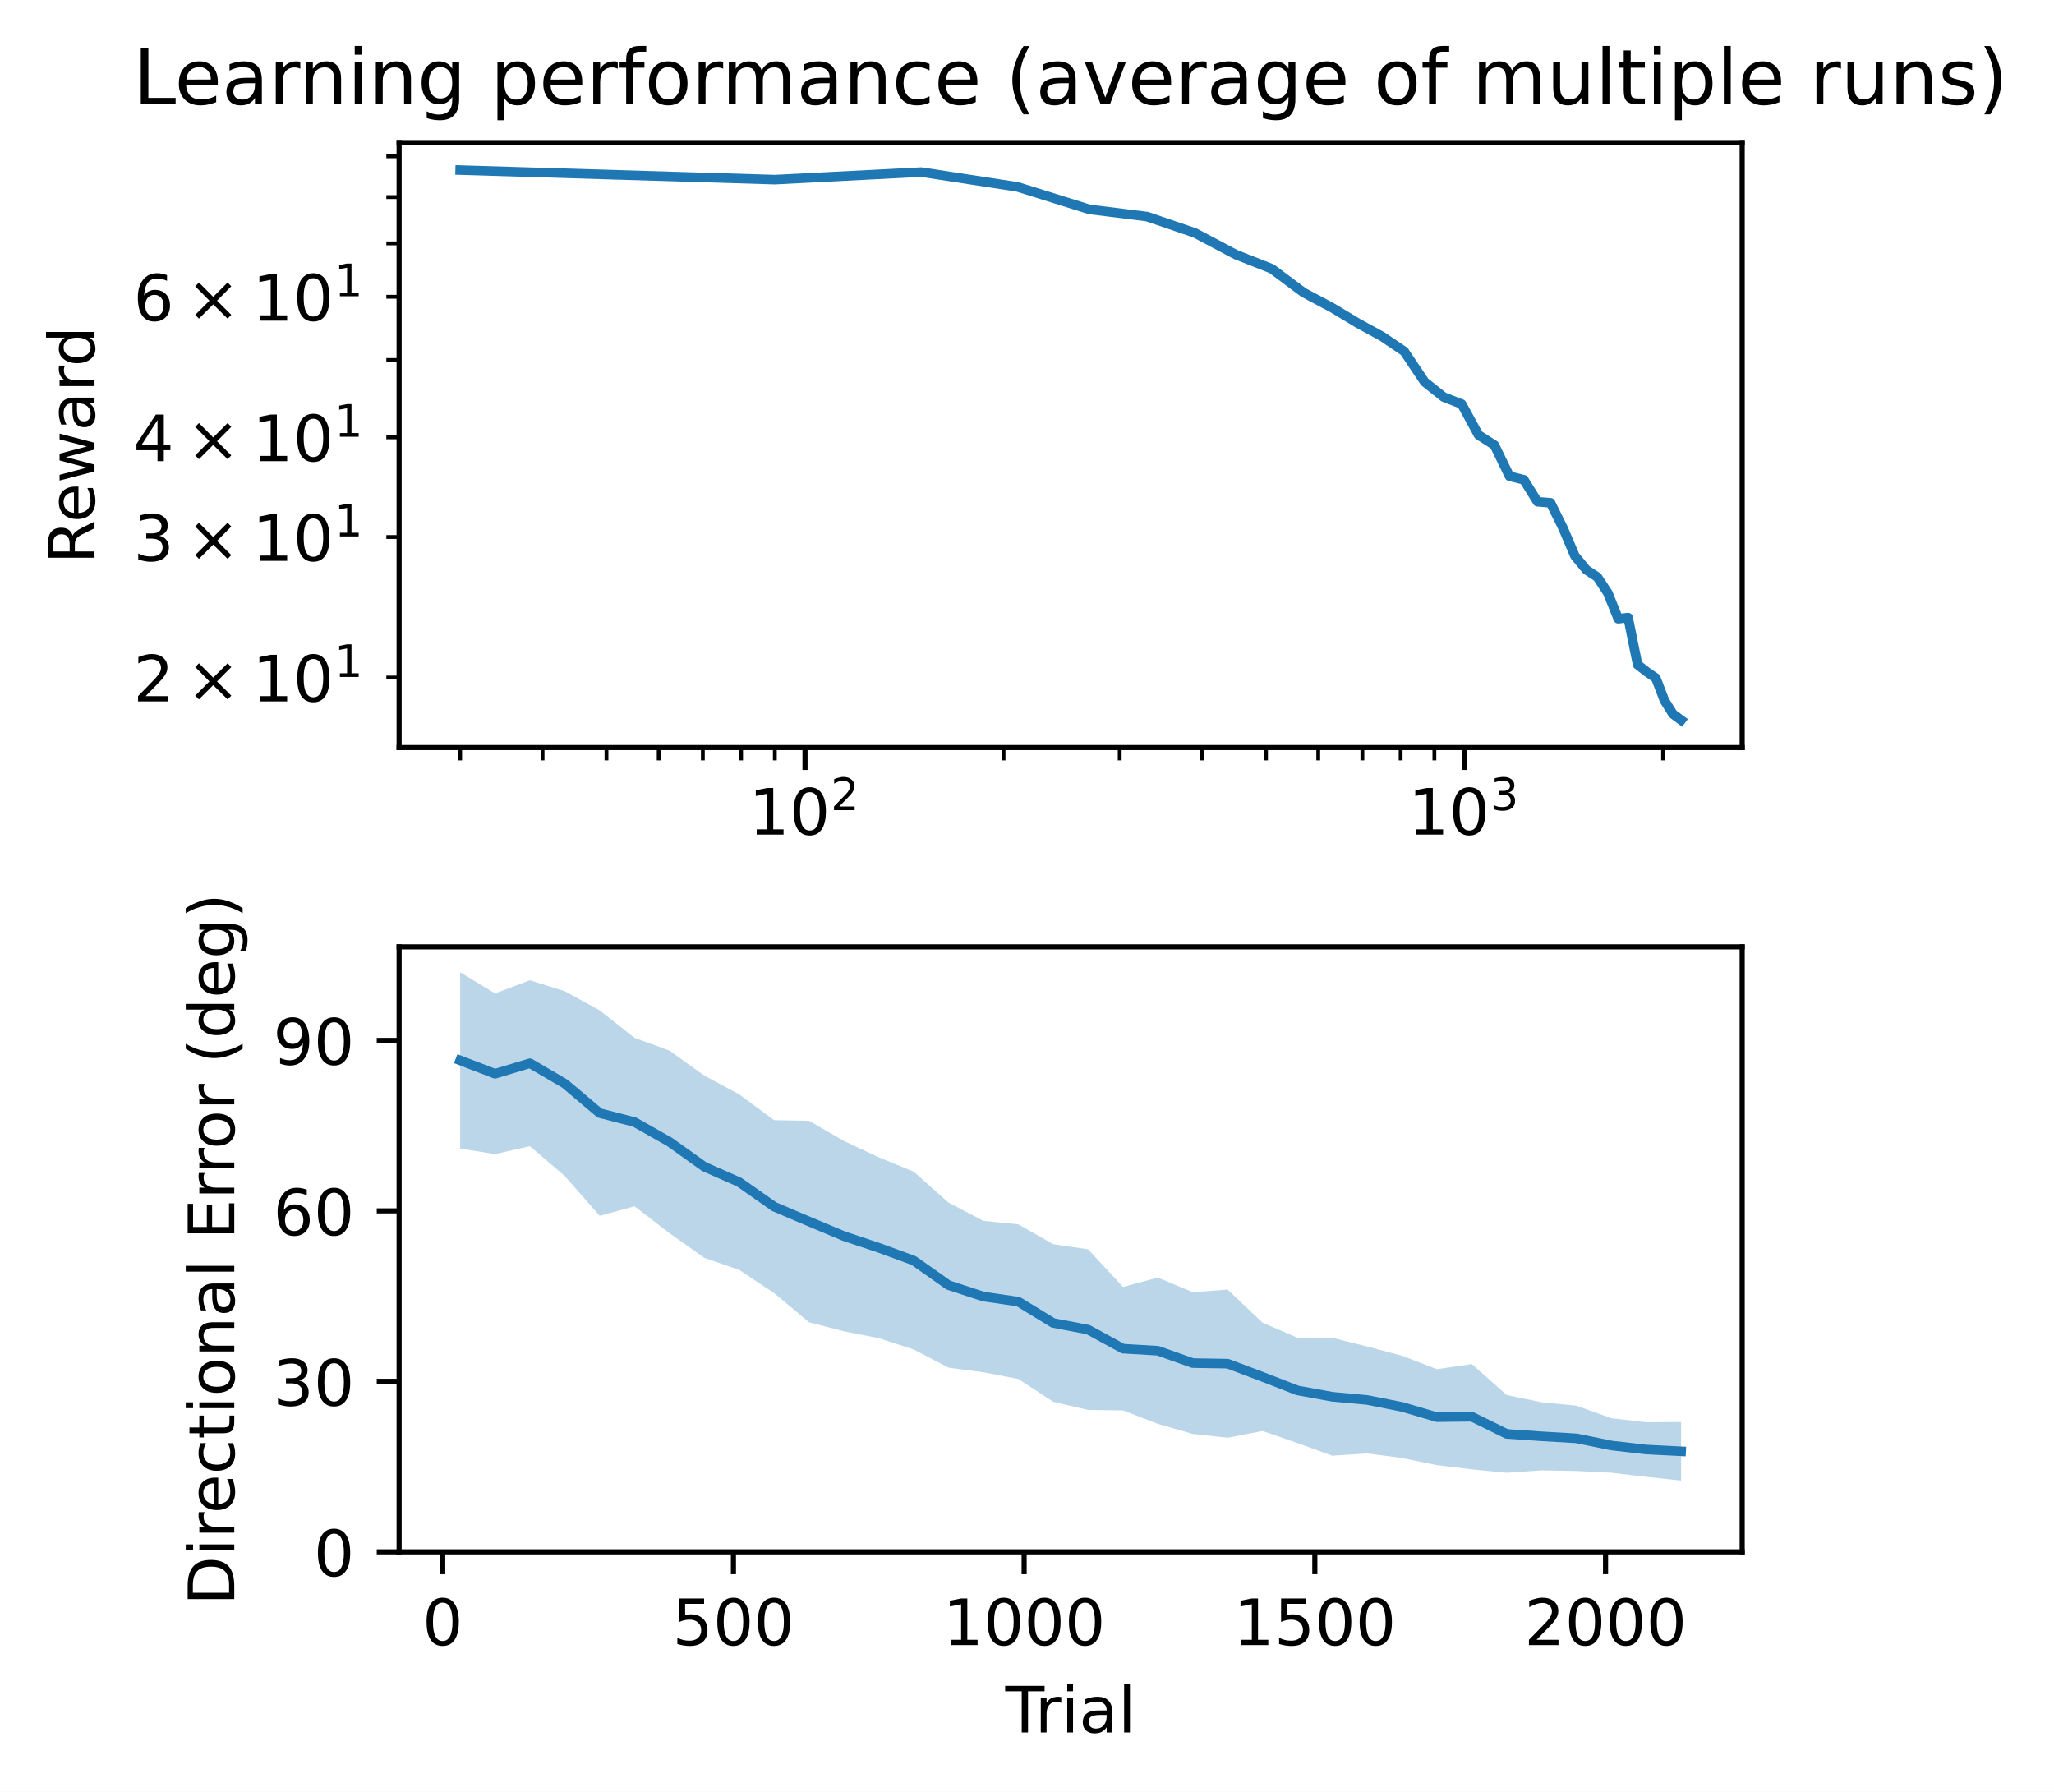
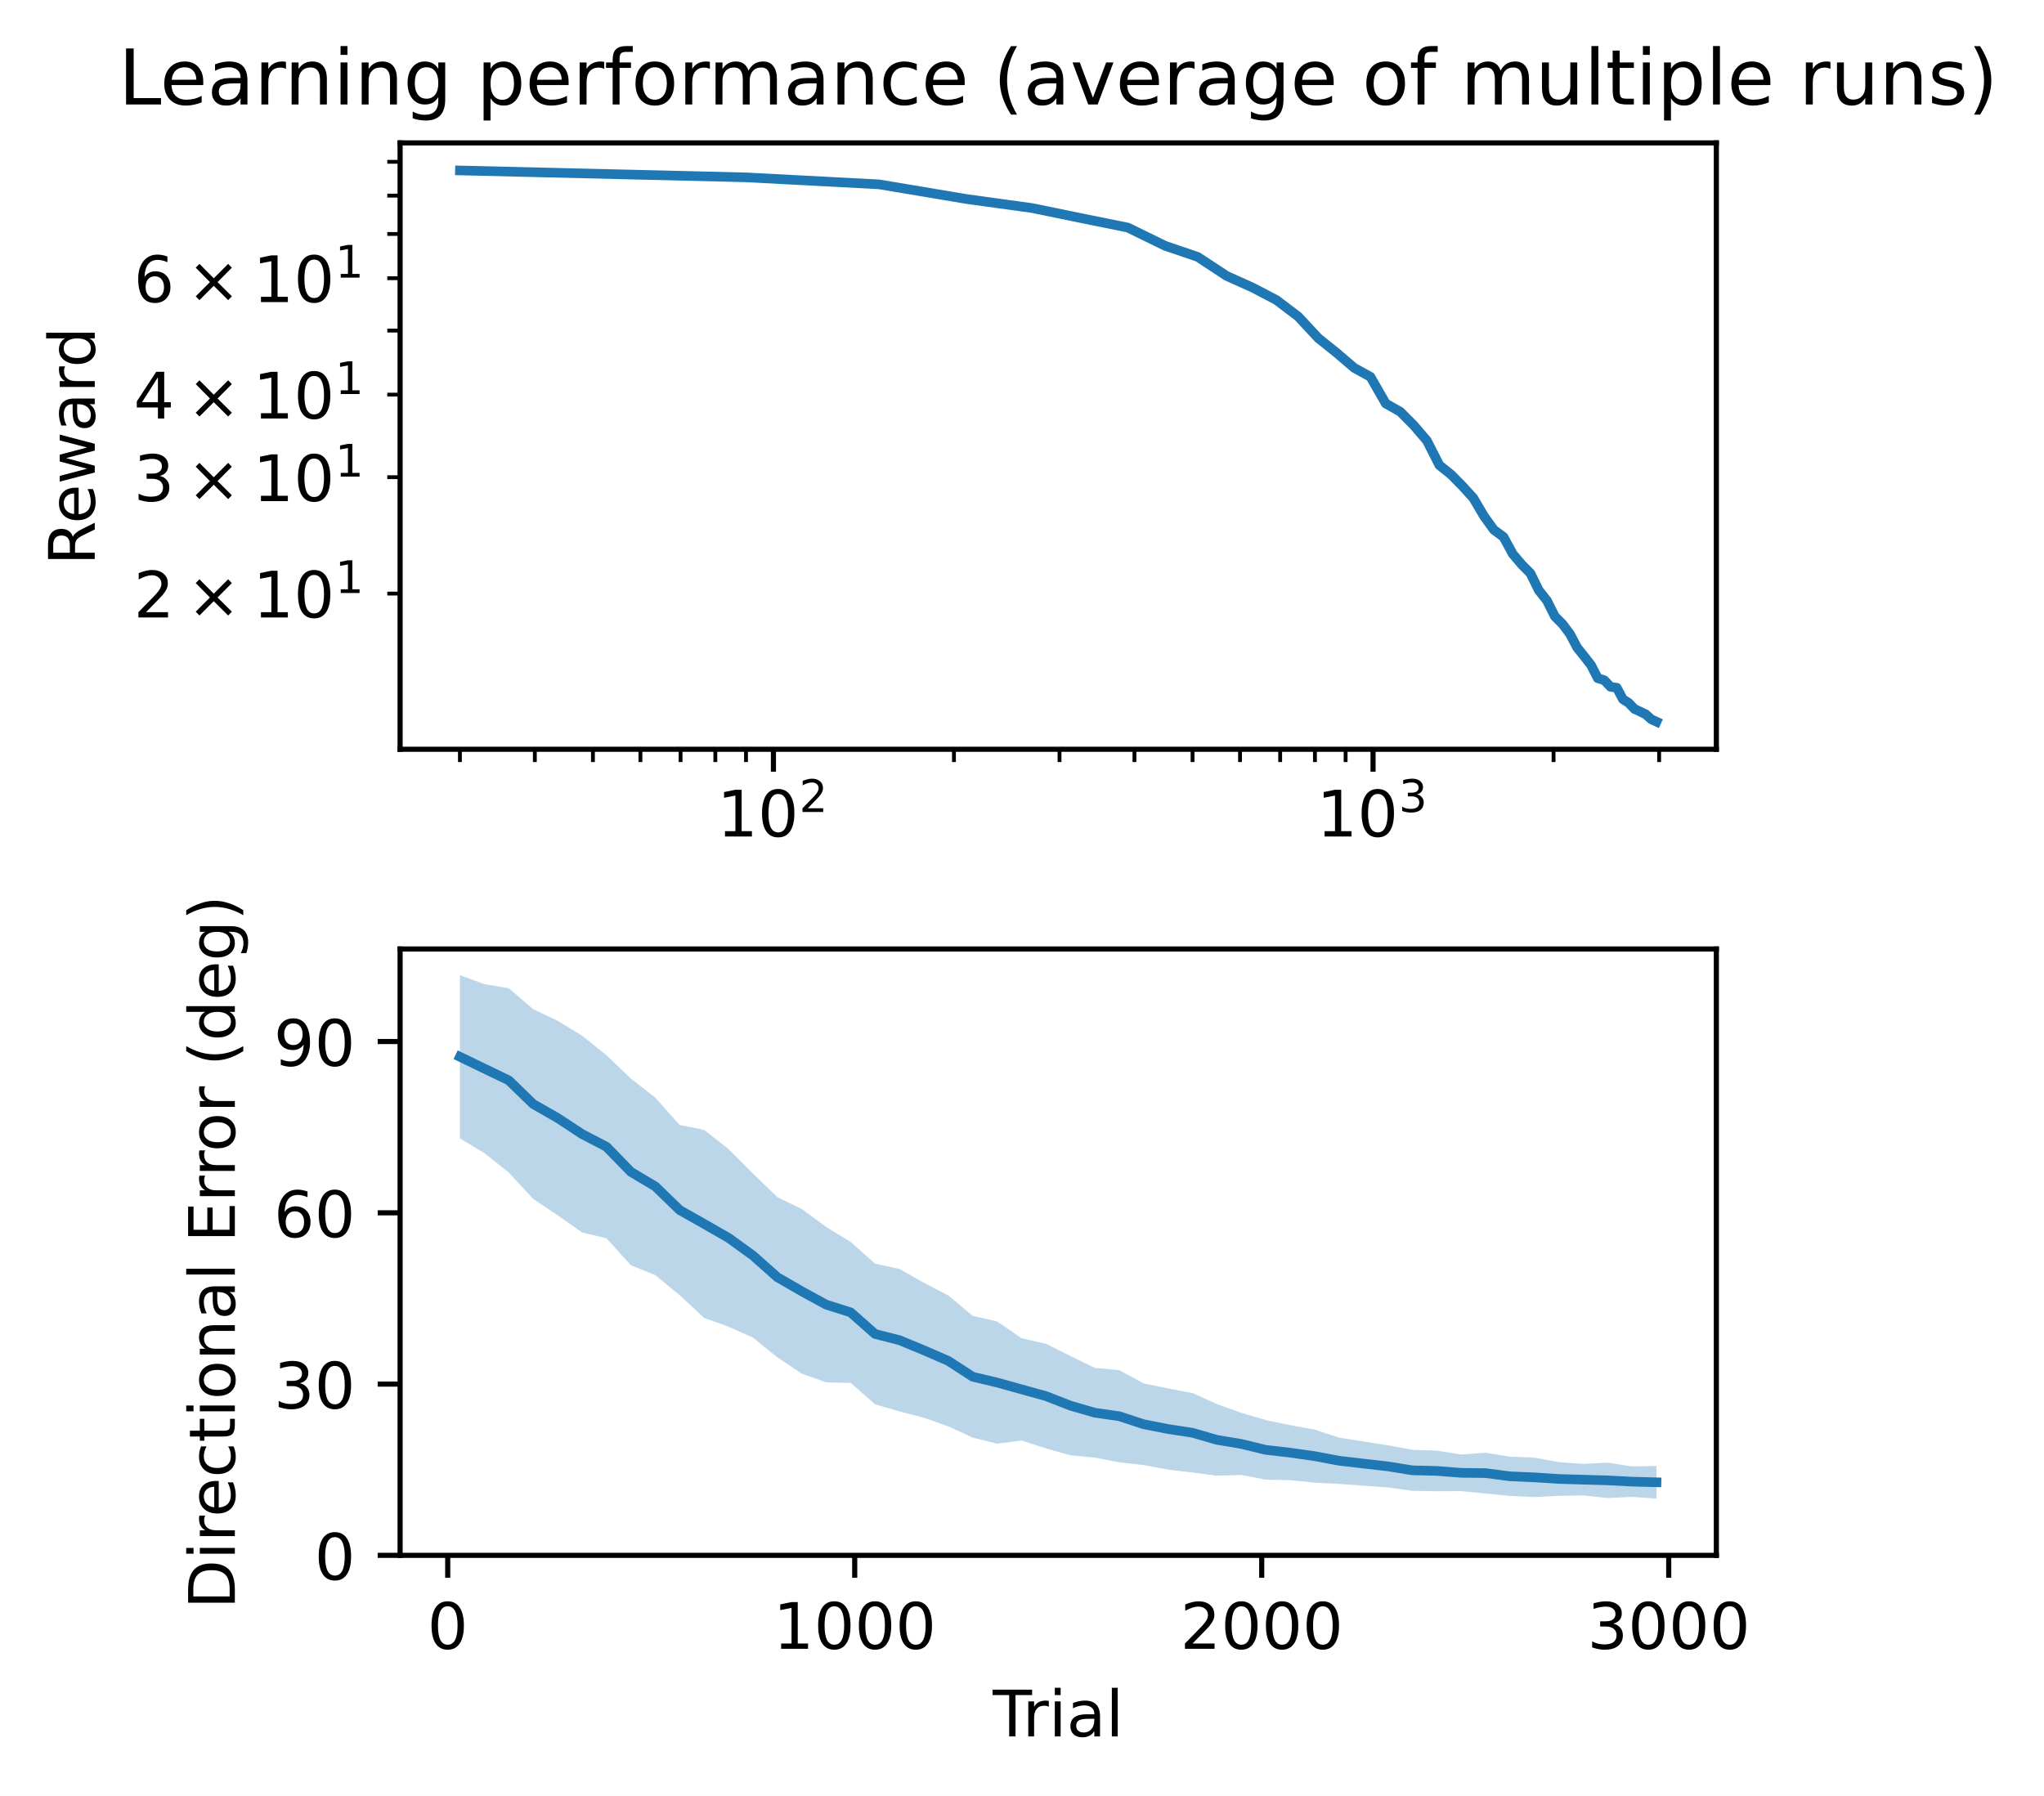
- <svg xmlns="http://www.w3.org/2000/svg" xmlns:xlink="http://www.w3.org/1999/xlink" width="321.541pt" height="280.474pt" viewBox="0 0 321.541 280.474" version="1.1">
+ <svg xmlns="http://www.w3.org/2000/svg" xmlns:xlink="http://www.w3.org/1999/xlink" width="319.188pt" height="280.474pt" viewBox="0 0 319.188 280.474" version="1.1">
  <defs>
    <style type="text/css">*{stroke-linejoin: round; stroke-linecap: butt}</style>
  </defs>
  <g id="figure_1">
    <g id="patch_1">
-       <path d="M 0 280.474  L 321.541 280.474  L 321.541 0  L 0 0  z " style="fill: #ffffff" />
+       <path d="M 0 280.474  L 319.188 280.474  L 319.188 0  L 0 0  z " style="fill: #ffffff" />
    </g>
    <g id="axes_1">
      <g id="patch_2">
-         <path d="M 62.478 117.022  L 272.727 117.022  L 272.727 22.318  L 62.478 22.318  z " style="fill: #ffffff" />
+         <path d="M 62.478 117.022  L 268.022 117.022  L 268.022 22.318  L 62.478 22.318  z " style="fill: #ffffff" />
      </g>
      <g id="FillBetweenPolyCollection_1">
-         <path d="M 72.035 125197.212  L 72.035 125197.212  L 121.296 125197.212  L 144.201 125197.212  L 159.288 125197.212  L 170.557 125197.212  L 179.555 125197.212  L 187.045 125197.212  L 193.462 125197.212  L 199.074 125197.212  L 204.061 125197.212  L 208.549 125197.212  L 212.628 125197.212  L 216.367 125197.212  L 219.818 125197.212  L 223.022 125197.212  L 226.012 125197.212  L 228.815 125197.212  L 231.454 125197.212  L 233.946 125197.212  L 236.306 125197.212  L 238.548 125197.212  L 240.684 125197.212  L 242.723 125197.212  L 244.672 125197.212  L 246.541 125197.212  L 248.335 125197.212  L 250.06 125197.212  L 251.72 125197.212  L 253.322 125197.212  L 254.868 125197.212  L 256.363 125197.212  L 257.81 125197.212  L 259.211 125197.212  L 260.57 125197.212  L 261.889 125197.212  L 263.17 125197.212  L 263.17 125197.212  L 263.17 125197.212  L 261.889 125197.212  L 260.57 125197.212  L 259.211 125197.212  L 257.81 125197.212  L 256.363 125197.212  L 254.868 125197.212  L 253.322 125197.212  L 251.72 125197.212  L 250.06 125197.212  L 248.335 125197.212  L 246.541 125197.212  L 244.672 125197.212  L 242.723 125197.212  L 240.684 125197.212  L 238.548 125197.212  L 236.306 125197.212  L 233.946 125197.212  L 231.454 125197.212  L 228.815 125197.212  L 226.012 125197.212  L 223.022 125197.212  L 219.818 125197.212  L 216.367 125197.212  L 212.628 125197.212  L 208.549 125197.212  L 204.061 125197.212  L 199.074 125197.212  L 193.462 125197.212  L 187.045 125197.212  L 179.555 125197.212  L 170.557 125197.212  L 159.288 125197.212  L 144.201 125197.212  L 121.296 125197.212  L 72.035 125197.212  z " clip-path="url(#p139ae85783)" style="fill: #1f77b4; fill-opacity: 0.3" />
+         <path d="M 71.821 103464.588  L 71.821 103464.588  L 116.495 103464.588  L 137.268 103464.588  L 150.95 103464.588  L 161.17 103464.588  L 169.33 103464.588  L 176.123 103464.588  L 181.942 103464.588  L 187.032 103464.588  L 191.555 103464.588  L 195.625 103464.588  L 199.324 103464.588  L 202.715 103464.588  L 205.844 103464.588  L 208.75 103464.588  L 211.462 103464.588  L 214.004 103464.588  L 216.397 103464.588  L 218.657 103464.588  L 220.798 103464.588  L 222.831 103464.588  L 224.768 103464.588  L 226.617 103464.588  L 228.385 103464.588  L 230.08 103464.588  L 231.706 103464.588  L 233.271 103464.588  L 234.777 103464.588  L 236.229 103464.588  L 237.632 103464.588  L 238.987 103464.588  L 240.299 103464.588  L 241.57 103464.588  L 242.802 103464.588  L 243.998 103464.588  L 245.16 103464.588  L 246.29 103464.588  L 247.389 103464.588  L 248.459 103464.588  L 249.502 103464.588  L 250.519 103464.588  L 251.511 103464.588  L 252.479 103464.588  L 253.425 103464.588  L 254.349 103464.588  L 255.252 103464.588  L 256.136 103464.588  L 257.002 103464.588  L 257.849 103464.588  L 258.679 103464.588  L 258.679 103464.588  L 258.679 103464.588  L 257.849 103464.588  L 257.002 103464.588  L 256.136 103464.588  L 255.252 103464.588  L 254.349 103464.588  L 253.425 103464.588  L 252.479 103464.588  L 251.511 103464.588  L 250.519 103464.588  L 249.502 103464.588  L 248.459 103464.588  L 247.389 103464.588  L 246.29 103464.588  L 245.16 103464.588  L 243.998 103464.588  L 242.802 103464.588  L 241.57 103464.588  L 240.299 103464.588  L 238.987 103464.588  L 237.632 103464.588  L 236.229 103464.588  L 234.777 103464.588  L 233.271 103464.588  L 231.706 103464.588  L 230.08 103464.588  L 228.385 103464.588  L 226.617 103464.588  L 224.768 103464.588  L 222.831 103464.588  L 220.798 103464.588  L 218.657 103464.588  L 216.397 103464.588  L 214.004 103464.588  L 211.462 103464.588  L 208.75 103464.588  L 205.844 103464.588  L 202.715 103464.588  L 199.324 103464.588  L 195.625 103464.588  L 191.555 103464.588  L 187.032 103464.588  L 181.942 103464.588  L 176.123 103464.588  L 169.33 103464.588  L 161.17 103464.588  L 150.95 103464.588  L 137.268 103464.588  L 116.495 103464.588  L 71.821 103464.588  z " clip-path="url(#p3127e25fe3)" style="fill: #1f77b4; fill-opacity: 0.3" />
      </g>
      <g id="matplotlib.axis_1">
        <g id="xtick_1">
          <g id="line2d_1">
            <defs>
-               <path id="mdee415f2e0" d="M 0 0  L 0 3.5  " style="stroke: #000000; stroke-width: 0.8" />
+               <path id="m1d1d65a1f8" d="M 0 0  L 0 3.5  " style="stroke: #000000; stroke-width: 0.8" />
            </defs>
            <g>
-               <use xlink:href="#mdee415f2e0" x="126.02" y="117.022" style="stroke: #000000; stroke-width: 0.8" />
+               <use xlink:href="#m1d1d65a1f8" x="120.78" y="117.022" style="stroke: #000000; stroke-width: 0.8" />
            </g>
          </g>
          <g id="text_1">
-             <g transform="translate(117.2201 131.6206)">
+             <g transform="translate(111.9799 131.6206)">
              <text>
                <tspan x="0" y="-0.977" style="font-size: 10px; font-family: 'DejaVu Sans'">1</tspan>
                <tspan x="6.362" y="-0.977" style="font-size: 10px; font-family: 'DejaVu Sans'">0</tspan>
                <tspan x="12.82" y="-4.805" style="font-size: 7px; font-family: 'DejaVu Sans'">2</tspan>
              </text>
            </g>
          </g>
        </g>
        <g id="xtick_2">
          <g id="line2d_2">
            <g>
-               <use xlink:href="#mdee415f2e0" x="229.266" y="117.022" style="stroke: #000000; stroke-width: 0.8" />
+               <use xlink:href="#m1d1d65a1f8" x="214.413" y="117.022" style="stroke: #000000; stroke-width: 0.8" />
            </g>
          </g>
          <g id="text_2">
-             <g transform="translate(220.4661 131.6206)">
+             <g transform="translate(205.6131 131.6206)">
              <text>
                <tspan x="0" y="-0.977" style="font-size: 10px; font-family: 'DejaVu Sans'">1</tspan>
                <tspan x="6.362" y="-0.977" style="font-size: 10px; font-family: 'DejaVu Sans'">0</tspan>
                <tspan x="12.82" y="-4.805" style="font-size: 7px; font-family: 'DejaVu Sans'">3</tspan>
              </text>
            </g>
          </g>
        </g>
        <g id="xtick_3">
          <g id="line2d_3">
            <defs>
-               <path id="m88c671d282" d="M 0 0  L 0 2  " style="stroke: #000000; stroke-width: 0.6" />
+               <path id="mcc2f5e2043" d="M 0 0  L 0 2  " style="stroke: #000000; stroke-width: 0.6" />
            </defs>
            <g>
-               <use xlink:href="#m88c671d282" x="72.035" y="117.022" style="stroke: #000000; stroke-width: 0.6" />
+               <use xlink:href="#mcc2f5e2043" x="71.821" y="117.022" style="stroke: #000000; stroke-width: 0.6" />
            </g>
          </g>
        </g>
        <g id="xtick_4">
          <g id="line2d_4">
            <g>
-               <use xlink:href="#m88c671d282" x="84.934" y="117.022" style="stroke: #000000; stroke-width: 0.6" />
+               <use xlink:href="#mcc2f5e2043" x="83.519" y="117.022" style="stroke: #000000; stroke-width: 0.6" />
            </g>
          </g>
        </g>
        <g id="xtick_5">
          <g id="line2d_5">
            <g>
-               <use xlink:href="#m88c671d282" x="94.94" y="117.022" style="stroke: #000000; stroke-width: 0.6" />
+               <use xlink:href="#mcc2f5e2043" x="92.593" y="117.022" style="stroke: #000000; stroke-width: 0.6" />
            </g>
          </g>
        </g>
        <g id="xtick_6">
          <g id="line2d_6">
            <g>
-               <use xlink:href="#m88c671d282" x="103.115" y="117.022" style="stroke: #000000; stroke-width: 0.6" />
+               <use xlink:href="#mcc2f5e2043" x="100.007" y="117.022" style="stroke: #000000; stroke-width: 0.6" />
            </g>
          </g>
        </g>
        <g id="xtick_7">
          <g id="line2d_7">
            <g>
-               <use xlink:href="#m88c671d282" x="110.027" y="117.022" style="stroke: #000000; stroke-width: 0.6" />
+               <use xlink:href="#mcc2f5e2043" x="106.276" y="117.022" style="stroke: #000000; stroke-width: 0.6" />
            </g>
          </g>
        </g>
        <g id="xtick_8">
          <g id="line2d_8">
            <g>
-               <use xlink:href="#m88c671d282" x="116.014" y="117.022" style="stroke: #000000; stroke-width: 0.6" />
+               <use xlink:href="#mcc2f5e2043" x="111.706" y="117.022" style="stroke: #000000; stroke-width: 0.6" />
            </g>
          </g>
        </g>
        <g id="xtick_9">
          <g id="line2d_9">
            <g>
-               <use xlink:href="#m88c671d282" x="121.296" y="117.022" style="stroke: #000000; stroke-width: 0.6" />
+               <use xlink:href="#mcc2f5e2043" x="116.495" y="117.022" style="stroke: #000000; stroke-width: 0.6" />
            </g>
          </g>
        </g>
        <g id="xtick_10">
          <g id="line2d_10">
            <g>
-               <use xlink:href="#m88c671d282" x="157.1" y="117.022" style="stroke: #000000; stroke-width: 0.6" />
+               <use xlink:href="#mcc2f5e2043" x="148.966" y="117.022" style="stroke: #000000; stroke-width: 0.6" />
            </g>
          </g>
        </g>
        <g id="xtick_11">
          <g id="line2d_11">
            <g>
-               <use xlink:href="#m88c671d282" x="175.281" y="117.022" style="stroke: #000000; stroke-width: 0.6" />
+               <use xlink:href="#mcc2f5e2043" x="165.454" y="117.022" style="stroke: #000000; stroke-width: 0.6" />
            </g>
          </g>
        </g>
        <g id="xtick_12">
          <g id="line2d_12">
            <g>
-               <use xlink:href="#m88c671d282" x="188.18" y="117.022" style="stroke: #000000; stroke-width: 0.6" />
+               <use xlink:href="#mcc2f5e2043" x="177.153" y="117.022" style="stroke: #000000; stroke-width: 0.6" />
            </g>
          </g>
        </g>
        <g id="xtick_13">
          <g id="line2d_13">
            <g>
-               <use xlink:href="#m88c671d282" x="198.186" y="117.022" style="stroke: #000000; stroke-width: 0.6" />
+               <use xlink:href="#mcc2f5e2043" x="186.227" y="117.022" style="stroke: #000000; stroke-width: 0.6" />
            </g>
          </g>
        </g>
        <g id="xtick_14">
          <g id="line2d_14">
            <g>
-               <use xlink:href="#m88c671d282" x="206.361" y="117.022" style="stroke: #000000; stroke-width: 0.6" />
+               <use xlink:href="#mcc2f5e2043" x="193.641" y="117.022" style="stroke: #000000; stroke-width: 0.6" />
            </g>
          </g>
        </g>
        <g id="xtick_15">
          <g id="line2d_15">
            <g>
-               <use xlink:href="#m88c671d282" x="213.273" y="117.022" style="stroke: #000000; stroke-width: 0.6" />
+               <use xlink:href="#mcc2f5e2043" x="199.909" y="117.022" style="stroke: #000000; stroke-width: 0.6" />
            </g>
          </g>
        </g>
        <g id="xtick_16">
          <g id="line2d_16">
            <g>
-               <use xlink:href="#m88c671d282" x="219.261" y="117.022" style="stroke: #000000; stroke-width: 0.6" />
+               <use xlink:href="#mcc2f5e2043" x="205.339" y="117.022" style="stroke: #000000; stroke-width: 0.6" />
            </g>
          </g>
        </g>
        <g id="xtick_17">
          <g id="line2d_17">
            <g>
-               <use xlink:href="#m88c671d282" x="224.542" y="117.022" style="stroke: #000000; stroke-width: 0.6" />
+               <use xlink:href="#mcc2f5e2043" x="210.129" y="117.022" style="stroke: #000000; stroke-width: 0.6" />
            </g>
          </g>
        </g>
        <g id="xtick_18">
          <g id="line2d_18">
            <g>
-               <use xlink:href="#m88c671d282" x="260.346" y="117.022" style="stroke: #000000; stroke-width: 0.6" />
+               <use xlink:href="#mcc2f5e2043" x="242.6" y="117.022" style="stroke: #000000; stroke-width: 0.6" />
+             </g>
+           </g>
+         </g>
+         <g id="xtick_19">
+           <g id="line2d_19">
+             <g>
+               <use xlink:href="#mcc2f5e2043" x="259.088" y="117.022" style="stroke: #000000; stroke-width: 0.6" />
            </g>
          </g>
        </g>
      </g>
      <g id="matplotlib.axis_2">
        <g id="ytick_1">
-           <g id="line2d_19">
+           <g id="line2d_20">
            <defs>
-               <path id="mcf6de98455" d="M 0 0  L -2 0  " style="stroke: #000000; stroke-width: 0.6" />
+               <path id="m1e47d9c0ca" d="M 0 0  L -2 0  " style="stroke: #000000; stroke-width: 0.6" />
            </defs>
            <g>
-               <use xlink:href="#mcf6de98455" x="62.478" y="106.064" style="stroke: #000000; stroke-width: 0.6" />
+               <use xlink:href="#m1e47d9c0ca" x="62.478" y="92.708" style="stroke: #000000; stroke-width: 0.6" />
            </g>
          </g>
          <g id="text_3">
-             <g transform="translate(20.87813 109.8631)">
+             <g transform="translate(20.87813 96.50738)">
              <text>
                <tspan x="0" y="-0.064" style="font-size: 10px; font-family: 'DejaVu Sans'">2</tspan>
                <tspan x="8.311" y="-0.064" style="font-size: 10px; font-family: 'DejaVu Sans'">×</tspan>
                <tspan x="18.638" y="-0.064" style="font-size: 10px; font-family: 'DejaVu Sans'">1</tspan>
                <tspan x="25" y="-0.064" style="font-size: 10px; font-family: 'DejaVu Sans'">0</tspan>
                <tspan x="31.458" y="-3.892" style="font-size: 7px; font-family: 'DejaVu Sans'">1</tspan>
              </text>
            </g>
          </g>
        </g>
        <g id="ytick_2">
-           <g id="line2d_20">
-             <g>
-               <use xlink:href="#mcf6de98455" x="62.478" y="84.065" style="stroke: #000000; stroke-width: 0.6" />
+           <g id="line2d_21">
+             <g>
+               <use xlink:href="#m1e47d9c0ca" x="62.478" y="74.529" style="stroke: #000000; stroke-width: 0.6" />
            </g>
          </g>
          <g id="text_4">
-             <g transform="translate(20.87813 87.86422)">
+             <g transform="translate(20.87813 78.32814)">
              <text>
                <tspan x="0" y="-0.064" style="font-size: 10px; font-family: 'DejaVu Sans'">3</tspan>
                <tspan x="8.311" y="-0.064" style="font-size: 10px; font-family: 'DejaVu Sans'">×</tspan>
                <tspan x="18.638" y="-0.064" style="font-size: 10px; font-family: 'DejaVu Sans'">1</tspan>
                <tspan x="25" y="-0.064" style="font-size: 10px; font-family: 'DejaVu Sans'">0</tspan>
                <tspan x="31.458" y="-3.892" style="font-size: 7px; font-family: 'DejaVu Sans'">1</tspan>
              </text>
            </g>
          </g>
        </g>
        <g id="ytick_3">
-           <g id="line2d_21">
-             <g>
-               <use xlink:href="#mcf6de98455" x="62.478" y="68.457" style="stroke: #000000; stroke-width: 0.6" />
+           <g id="line2d_22">
+             <g>
+               <use xlink:href="#m1e47d9c0ca" x="62.478" y="61.631" style="stroke: #000000; stroke-width: 0.6" />
            </g>
          </g>
          <g id="text_5">
-             <g transform="translate(20.87813 72.2558)">
+             <g transform="translate(20.87813 65.42977)">
              <text>
                <tspan x="0" y="-0.064" style="font-size: 10px; font-family: 'DejaVu Sans'">4</tspan>
                <tspan x="8.311" y="-0.064" style="font-size: 10px; font-family: 'DejaVu Sans'">×</tspan>
                <tspan x="18.638" y="-0.064" style="font-size: 10px; font-family: 'DejaVu Sans'">1</tspan>
                <tspan x="25" y="-0.064" style="font-size: 10px; font-family: 'DejaVu Sans'">0</tspan>
                <tspan x="31.458" y="-3.892" style="font-size: 7px; font-family: 'DejaVu Sans'">1</tspan>
              </text>
            </g>
          </g>
        </g>
        <g id="ytick_4">
-           <g id="line2d_22">
-             <g>
-               <use xlink:href="#mcf6de98455" x="62.478" y="56.35" style="stroke: #000000; stroke-width: 0.6" />
+           <g id="line2d_23">
+             <g>
+               <use xlink:href="#m1e47d9c0ca" x="62.478" y="51.626" style="stroke: #000000; stroke-width: 0.6" />
            </g>
          </g>
        </g>
        <g id="ytick_5">
-           <g id="line2d_23">
-             <g>
-               <use xlink:href="#mcf6de98455" x="62.478" y="46.458" style="stroke: #000000; stroke-width: 0.6" />
+           <g id="line2d_24">
+             <g>
+               <use xlink:href="#m1e47d9c0ca" x="62.478" y="43.451" style="stroke: #000000; stroke-width: 0.6" />
            </g>
          </g>
          <g id="text_6">
-             <g transform="translate(20.87813 50.25696)">
+             <g transform="translate(20.87813 47.25054)">
              <text>
                <tspan x="0" y="-0.064" style="font-size: 10px; font-family: 'DejaVu Sans'">6</tspan>
                <tspan x="8.311" y="-0.064" style="font-size: 10px; font-family: 'DejaVu Sans'">×</tspan>
                <tspan x="18.638" y="-0.064" style="font-size: 10px; font-family: 'DejaVu Sans'">1</tspan>
                <tspan x="25" y="-0.064" style="font-size: 10px; font-family: 'DejaVu Sans'">0</tspan>
                <tspan x="31.458" y="-3.892" style="font-size: 7px; font-family: 'DejaVu Sans'">1</tspan>
              </text>
            </g>
          </g>
        </g>
        <g id="ytick_6">
-           <g id="line2d_24">
-             <g>
-               <use xlink:href="#mcf6de98455" x="62.478" y="38.094" style="stroke: #000000; stroke-width: 0.6" />
+           <g id="line2d_25">
+             <g>
+               <use xlink:href="#m1e47d9c0ca" x="62.478" y="36.54" style="stroke: #000000; stroke-width: 0.6" />
            </g>
          </g>
        </g>
        <g id="ytick_7">
-           <g id="line2d_25">
-             <g>
-               <use xlink:href="#mcf6de98455" x="62.478" y="30.849" style="stroke: #000000; stroke-width: 0.6" />
+           <g id="line2d_26">
+             <g>
+               <use xlink:href="#m1e47d9c0ca" x="62.478" y="30.553" style="stroke: #000000; stroke-width: 0.6" />
            </g>
          </g>
        </g>
        <g id="ytick_8">
-           <g id="line2d_26">
-             <g>
-               <use xlink:href="#mcf6de98455" x="62.478" y="24.459" style="stroke: #000000; stroke-width: 0.6" />
+           <g id="line2d_27">
+             <g>
+               <use xlink:href="#m1e47d9c0ca" x="62.478" y="25.272" style="stroke: #000000; stroke-width: 0.6" />
            </g>
          </g>
        </g>
        <g id="text_7">
          <text style="font-size: 10px; font-family: 'DejaVu Sans', 'Bitstream Vera Sans', 'Computer Modern Sans Serif', 'Lucida Grande', 'Verdana', 'Geneva', 'Lucid', 'Arial', 'Helvetica', 'Avant Garde', sans-serif; text-anchor: middle" x="14.798" y="69.67" transform="rotate(-90 14.79844 69.67012)">Reward</text>
        </g>
      </g>
-       <g id="line2d_27">
-         <path d="M 72.035 26.623  L 121.296 28.12  L 144.201 26.938  L 159.288 29.254  L 170.557 32.779  L 179.555 33.902  L 187.045 36.459  L 193.462 39.856  L 199.074 42.069  L 204.061 45.789  L 208.549 48.176  L 212.628 50.63  L 216.367 52.67  L 219.818 55.002  L 223.022 59.788  L 226.012 62.161  L 228.815 63.251  L 231.454 68.09  L 233.946 69.683  L 236.306 74.547  L 238.548 75.101  L 240.684 78.54  L 242.723 78.704  L 244.672 82.641  L 246.541 87.019  L 248.335 89.203  L 250.06 90.333  L 251.72 92.864  L 253.322 96.858  L 254.868 96.678  L 256.363 104.052  L 257.81 105.173  L 259.211 106.144  L 260.57 109.666  L 261.889 111.766  L 263.17 112.717  " clip-path="url(#p139ae85783)" style="fill: none; stroke: #1f77b4; stroke-width: 1.5; stroke-linecap: square" />
+       <g id="line2d_28">
+         <path d="M 71.821 26.623  L 116.495 27.7  L 137.268 28.793  L 150.95 31.088  L 161.17 32.496  L 169.33 34.172  L 176.123 35.545  L 181.942 38.391  L 187.032 40.122  L 191.555 43.098  L 195.625 44.925  L 199.324 46.861  L 202.715 49.429  L 205.844 52.795  L 208.75 55.127  L 211.462 57.45  L 214.004 58.85  L 216.397 63.023  L 218.657 64.301  L 220.798 66.456  L 222.831 68.841  L 224.768 72.651  L 226.617 74.133  L 228.385 75.931  L 230.08 77.798  L 231.706 80.568  L 233.271 82.743  L 234.777 83.851  L 236.229 86.515  L 237.632 88.176  L 238.987 89.534  L 240.299 92.2  L 241.57 93.804  L 242.802 96.266  L 243.998 97.464  L 245.16 99.014  L 246.29 101.142  L 247.389 102.512  L 248.459 103.887  L 249.502 105.924  L 250.519 106.238  L 251.511 107.27  L 252.479 107.414  L 253.425 109.203  L 254.349 109.798  L 255.252 110.736  L 256.136 111.144  L 257.002 111.564  L 257.849 112.335  L 258.679 112.717  " clip-path="url(#p3127e25fe3)" style="fill: none; stroke: #1f77b4; stroke-width: 1.5; stroke-linecap: square" />
      </g>
      <g id="patch_3">
        <path d="M 62.478 117.022  L 62.478 22.318  " style="fill: none; stroke: #000000; stroke-width: 0.8; stroke-linejoin: miter; stroke-linecap: square" />
      </g>
      <g id="patch_4">
-         <path d="M 272.727 117.022  L 272.727 22.318  " style="fill: none; stroke: #000000; stroke-width: 0.8; stroke-linejoin: miter; stroke-linecap: square" />
+         <path d="M 268.022 117.022  L 268.022 22.318  " style="fill: none; stroke: #000000; stroke-width: 0.8; stroke-linejoin: miter; stroke-linecap: square" />
      </g>
      <g id="patch_5">
-         <path d="M 62.478 117.022  L 272.727 117.022  " style="fill: none; stroke: #000000; stroke-width: 0.8; stroke-linejoin: miter; stroke-linecap: square" />
+         <path d="M 62.478 117.022  L 268.022 117.022  " style="fill: none; stroke: #000000; stroke-width: 0.8; stroke-linejoin: miter; stroke-linecap: square" />
      </g>
      <g id="patch_6">
-         <path d="M 62.478 22.318  L 272.727 22.318  " style="fill: none; stroke: #000000; stroke-width: 0.8; stroke-linejoin: miter; stroke-linecap: square" />
+         <path d="M 62.478 22.318  L 268.022 22.318  " style="fill: none; stroke: #000000; stroke-width: 0.8; stroke-linejoin: miter; stroke-linecap: square" />
      </g>
      <g id="text_8">
-         <text style="font-size: 12px; font-family: 'DejaVu Sans', 'Bitstream Vera Sans', 'Computer Modern Sans Serif', 'Lucida Grande', 'Verdana', 'Geneva', 'Lucid', 'Arial', 'Helvetica', 'Avant Garde', sans-serif; text-anchor: middle" x="167.602" y="16.318" transform="rotate(-0 167.6025 16.31812)">Learning performance (average of multiple runs)</text>
+         <text style="font-size: 12px; font-family: 'DejaVu Sans', 'Bitstream Vera Sans', 'Computer Modern Sans Serif', 'Lucida Grande', 'Verdana', 'Geneva', 'Lucid', 'Arial', 'Helvetica', 'Avant Garde', sans-serif; text-anchor: middle" x="165.25" y="16.318" transform="rotate(-0 165.2499 16.31812)">Learning performance (average of multiple runs)</text>
      </g>
    </g>
    <g id="axes_2">
      <g id="patch_7">
-         <path d="M 62.478 242.918  L 272.727 242.918  L 272.727 148.214  L 62.478 148.214  z " style="fill: #ffffff" />
+         <path d="M 62.478 242.918  L 268.022 242.918  L 268.022 148.214  L 62.478 148.214  z " style="fill: #ffffff" />
      </g>
      <g id="FillBetweenPolyCollection_2">
-         <path d="M 72.035 152.193  L 72.035 179.784  L 77.496 180.661  L 82.957 179.424  L 88.418 184.096  L 93.879 190.32  L 99.34 188.83  L 104.801 193.035  L 110.262 196.903  L 115.723 198.788  L 121.184 202.419  L 126.645 206.979  L 132.106 208.392  L 137.567 209.476  L 143.028 211.24  L 148.489 214.093  L 153.95 214.808  L 159.411 215.857  L 164.872 219.428  L 170.333 220.701  L 175.794 220.778  L 181.255 222.885  L 186.716 224.469  L 192.177 225.058  L 197.638 224.001  L 203.099 225.894  L 208.56 227.869  L 214.021 227.51  L 219.482 228.228  L 224.943 229.35  L 230.404 230.008  L 235.865 230.54  L 241.326 230.162  L 246.787 230.266  L 252.248 230.535  L 257.709 231.178  L 263.17 231.762  L 263.17 222.598  L 263.17 222.598  L 257.709 222.626  L 252.248 222.004  L 246.787 220.041  L 241.326 219.503  L 235.865 218.37  L 230.404 213.525  L 224.943 214.323  L 219.482 212.225  L 214.021 210.776  L 208.56 209.415  L 203.099 209.398  L 197.638 207.042  L 192.177 201.862  L 186.716 202.273  L 181.255 199.989  L 175.794 201.45  L 170.333 195.561  L 164.872 194.761  L 159.411 191.648  L 153.95 191.107  L 148.489 188.25  L 143.028 183.403  L 137.567 181.161  L 132.106 178.598  L 126.645 175.437  L 121.184 175.346  L 115.723 171.308  L 110.262 168.374  L 104.801 164.453  L 99.34 162.463  L 93.879 158.161  L 88.418 155.162  L 82.957 153.443  L 77.496 155.504  L 72.035 152.193  z " clip-path="url(#p86f9c016a1)" style="fill: #1f77b4; fill-opacity: 0.3" />
+         <path d="M 71.821 152.302  L 71.821 177.8  L 75.634 180.092  L 79.448 183.126  L 83.261 187.248  L 87.075 189.796  L 90.888 192.485  L 94.702 193.399  L 98.515 197.603  L 102.328 199.155  L 106.142 202.285  L 109.955 205.831  L 113.769 207.211  L 117.582 208.913  L 121.396 211.99  L 125.209 214.538  L 129.022 215.9  L 132.836 215.977  L 136.649 219.329  L 140.463 220.442  L 144.276 221.433  L 148.09 222.772  L 151.903 224.533  L 155.716 225.477  L 159.53 224.981  L 163.343 226.217  L 167.157 227.294  L 170.97 227.648  L 174.783 228.392  L 178.597 228.822  L 182.41 229.532  L 186.224 229.981  L 190.037 230.475  L 193.851 230.364  L 197.664 231.098  L 201.477 231.178  L 205.291 231.569  L 209.104 231.76  L 212.918 232.039  L 216.731 232.31  L 220.545 232.839  L 224.358 232.904  L 228.171 232.887  L 231.985 233.259  L 235.798 233.638  L 239.612 233.814  L 243.425 233.622  L 247.239 233.559  L 251.052 233.972  L 254.865 233.784  L 258.679 234.052  L 258.679 228.957  L 258.679 228.957  L 254.865 229.03  L 251.052 228.443  L 247.239 228.635  L 243.425 228.356  L 239.612 227.66  L 235.798 227.51  L 231.985 226.885  L 228.171 227.174  L 224.358 226.557  L 220.545 226.437  L 216.731 225.73  L 212.918 225.136  L 209.104 224.526  L 205.291 223.28  L 201.477 222.581  L 197.664 221.793  L 193.851 220.667  L 190.037 219.288  L 186.224 217.573  L 182.41 216.844  L 178.597 216.065  L 174.783 213.989  L 170.97 213.645  L 167.157 211.785  L 163.343 209.882  L 159.53 209.003  L 155.716 206.386  L 151.903 205.515  L 148.09 202.329  L 144.276 200.349  L 140.463 198.187  L 136.649 197.357  L 132.836 193.963  L 129.022 191.632  L 125.209 188.83  L 121.396 186.975  L 117.582 183.281  L 113.769 179.462  L 109.955 176.467  L 106.142 175.705  L 102.328 171.435  L 98.515 168.451  L 94.702 164.804  L 90.888 161.749  L 87.075 159.427  L 83.261 157.615  L 79.448 154.335  L 75.634 153.707  L 71.821 152.302  z " clip-path="url(#pad6fc9aa38)" style="fill: #1f77b4; fill-opacity: 0.3" />
      </g>
      <g id="matplotlib.axis_3">
-         <g id="xtick_19">
-           <g id="line2d_28">
-             <g>
-               <use xlink:href="#mdee415f2e0" x="69.304" y="242.918" style="stroke: #000000; stroke-width: 0.8" />
-             </g>
-           </g>
-           <g id="text_9">
-             <text style="font-size: 10px; font-family: 'DejaVu Sans', 'Bitstream Vera Sans', 'Computer Modern Sans Serif', 'Lucida Grande', 'Verdana', 'Geneva', 'Lucid', 'Arial', 'Helvetica', 'Avant Garde', sans-serif; text-anchor: middle" x="69.304" y="257.517" transform="rotate(-0 69.30438 257.5166)">0</text>
-           </g>
-         </g>
        <g id="xtick_20">
          <g id="line2d_29">
            <g>
-               <use xlink:href="#mdee415f2e0" x="114.813" y="242.918" style="stroke: #000000; stroke-width: 0.8" />
-             </g>
-           </g>
-           <g id="text_10">
-             <text style="font-size: 10px; font-family: 'DejaVu Sans', 'Bitstream Vera Sans', 'Computer Modern Sans Serif', 'Lucida Grande', 'Verdana', 'Geneva', 'Lucid', 'Arial', 'Helvetica', 'Avant Garde', sans-serif; text-anchor: middle" x="114.813" y="257.517" transform="rotate(-0 114.8127 257.5166)">500</text>
+               <use xlink:href="#m1d1d65a1f8" x="69.914" y="242.918" style="stroke: #000000; stroke-width: 0.8" />
+             </g>
+           </g>
+           <g id="text_9">
+             <text style="font-size: 10px; font-family: 'DejaVu Sans', 'Bitstream Vera Sans', 'Computer Modern Sans Serif', 'Lucida Grande', 'Verdana', 'Geneva', 'Lucid', 'Arial', 'Helvetica', 'Avant Garde', sans-serif; text-anchor: middle" x="69.914" y="257.517" transform="rotate(-0 69.9143 257.5166)">0</text>
          </g>
        </g>
        <g id="xtick_21">
          <g id="line2d_30">
            <g>
-               <use xlink:href="#mdee415f2e0" x="160.321" y="242.918" style="stroke: #000000; stroke-width: 0.8" />
-             </g>
-           </g>
-           <g id="text_11">
-             <text style="font-size: 10px; font-family: 'DejaVu Sans', 'Bitstream Vera Sans', 'Computer Modern Sans Serif', 'Lucida Grande', 'Verdana', 'Geneva', 'Lucid', 'Arial', 'Helvetica', 'Avant Garde', sans-serif; text-anchor: middle" x="160.321" y="257.517" transform="rotate(-0 160.3211 257.5166)">1000</text>
+               <use xlink:href="#m1d1d65a1f8" x="133.471" y="242.918" style="stroke: #000000; stroke-width: 0.8" />
+             </g>
+           </g>
+           <g id="text_10">
+             <text style="font-size: 10px; font-family: 'DejaVu Sans', 'Bitstream Vera Sans', 'Computer Modern Sans Serif', 'Lucida Grande', 'Verdana', 'Geneva', 'Lucid', 'Arial', 'Helvetica', 'Avant Garde', sans-serif; text-anchor: middle" x="133.471" y="257.517" transform="rotate(-0 133.4714 257.5166)">1000</text>
          </g>
        </g>
        <g id="xtick_22">
          <g id="line2d_31">
            <g>
-               <use xlink:href="#mdee415f2e0" x="205.829" y="242.918" style="stroke: #000000; stroke-width: 0.8" />
-             </g>
-           </g>
-           <g id="text_12">
-             <text style="font-size: 10px; font-family: 'DejaVu Sans', 'Bitstream Vera Sans', 'Computer Modern Sans Serif', 'Lucida Grande', 'Verdana', 'Geneva', 'Lucid', 'Arial', 'Helvetica', 'Avant Garde', sans-serif; text-anchor: middle" x="205.829" y="257.517" transform="rotate(-0 205.8295 257.5166)">1500</text>
+               <use xlink:href="#m1d1d65a1f8" x="197.028" y="242.918" style="stroke: #000000; stroke-width: 0.8" />
+             </g>
+           </g>
+           <g id="text_11">
+             <text style="font-size: 10px; font-family: 'DejaVu Sans', 'Bitstream Vera Sans', 'Computer Modern Sans Serif', 'Lucida Grande', 'Verdana', 'Geneva', 'Lucid', 'Arial', 'Helvetica', 'Avant Garde', sans-serif; text-anchor: middle" x="197.028" y="257.517" transform="rotate(-0 197.0285 257.5166)">2000</text>
          </g>
        </g>
        <g id="xtick_23">
          <g id="line2d_32">
            <g>
-               <use xlink:href="#mdee415f2e0" x="251.338" y="242.918" style="stroke: #000000; stroke-width: 0.8" />
-             </g>
-           </g>
-           <g id="text_13">
-             <text style="font-size: 10px; font-family: 'DejaVu Sans', 'Bitstream Vera Sans', 'Computer Modern Sans Serif', 'Lucida Grande', 'Verdana', 'Geneva', 'Lucid', 'Arial', 'Helvetica', 'Avant Garde', sans-serif; text-anchor: middle" x="251.338" y="257.517" transform="rotate(-0 251.3378 257.5166)">2000</text>
-           </g>
-         </g>
-         <g id="text_14">
-           <text style="font-size: 10px; font-family: 'DejaVu Sans', 'Bitstream Vera Sans', 'Computer Modern Sans Serif', 'Lucida Grande', 'Verdana', 'Geneva', 'Lucid', 'Arial', 'Helvetica', 'Avant Garde', sans-serif; text-anchor: middle" x="167.602" y="271.195" transform="rotate(-0 167.6025 271.1947)">Trial</text>
+               <use xlink:href="#m1d1d65a1f8" x="260.586" y="242.918" style="stroke: #000000; stroke-width: 0.8" />
+             </g>
+           </g>
+           <g id="text_12">
+             <text style="font-size: 10px; font-family: 'DejaVu Sans', 'Bitstream Vera Sans', 'Computer Modern Sans Serif', 'Lucida Grande', 'Verdana', 'Geneva', 'Lucid', 'Arial', 'Helvetica', 'Avant Garde', sans-serif; text-anchor: middle" x="260.586" y="257.517" transform="rotate(-0 260.5855 257.5166)">3000</text>
+           </g>
+         </g>
+         <g id="text_13">
+           <text style="font-size: 10px; font-family: 'DejaVu Sans', 'Bitstream Vera Sans', 'Computer Modern Sans Serif', 'Lucida Grande', 'Verdana', 'Geneva', 'Lucid', 'Arial', 'Helvetica', 'Avant Garde', sans-serif; text-anchor: middle" x="165.25" y="271.195" transform="rotate(-0 165.2499 271.1947)">Trial</text>
        </g>
      </g>
      <g id="matplotlib.axis_4">
        <g id="ytick_9">
          <g id="line2d_33">
            <defs>
-               <path id="mf8eb22b335" d="M 0 0  L -3.5 0  " style="stroke: #000000; stroke-width: 0.8" />
+               <path id="mb0988aa928" d="M 0 0  L -3.5 0  " style="stroke: #000000; stroke-width: 0.8" />
            </defs>
            <g>
-               <use xlink:href="#mf8eb22b335" x="62.478" y="242.918" style="stroke: #000000; stroke-width: 0.8" />
-             </g>
-           </g>
-           <g id="text_15">
+               <use xlink:href="#mb0988aa928" x="62.478" y="242.918" style="stroke: #000000; stroke-width: 0.8" />
+             </g>
+           </g>
+           <g id="text_14">
            <text style="font-size: 10px; font-family: 'DejaVu Sans', 'Bitstream Vera Sans', 'Computer Modern Sans Serif', 'Lucida Grande', 'Verdana', 'Geneva', 'Lucid', 'Arial', 'Helvetica', 'Avant Garde', sans-serif; text-anchor: end" x="55.478" y="246.717" transform="rotate(-0 55.47812 246.7173)">0</text>
          </g>
        </g>
        <g id="ytick_10">
          <g id="line2d_34">
            <g>
-               <use xlink:href="#mf8eb22b335" x="62.478" y="216.231" style="stroke: #000000; stroke-width: 0.8" />
-             </g>
-           </g>
-           <g id="text_16">
-             <text style="font-size: 10px; font-family: 'DejaVu Sans', 'Bitstream Vera Sans', 'Computer Modern Sans Serif', 'Lucida Grande', 'Verdana', 'Geneva', 'Lucid', 'Arial', 'Helvetica', 'Avant Garde', sans-serif; text-anchor: end" x="55.478" y="220.031" transform="rotate(-0 55.47812 220.0306)">30</text>
+               <use xlink:href="#mb0988aa928" x="62.478" y="216.168" style="stroke: #000000; stroke-width: 0.8" />
+             </g>
+           </g>
+           <g id="text_15">
+             <text style="font-size: 10px; font-family: 'DejaVu Sans', 'Bitstream Vera Sans', 'Computer Modern Sans Serif', 'Lucida Grande', 'Verdana', 'Geneva', 'Lucid', 'Arial', 'Helvetica', 'Avant Garde', sans-serif; text-anchor: end" x="55.478" y="219.968" transform="rotate(-0 55.47812 219.9677)">30</text>
          </g>
        </g>
        <g id="ytick_11">
          <g id="line2d_35">
            <g>
-               <use xlink:href="#mf8eb22b335" x="62.478" y="189.545" style="stroke: #000000; stroke-width: 0.8" />
-             </g>
-           </g>
-           <g id="text_17">
-             <text style="font-size: 10px; font-family: 'DejaVu Sans', 'Bitstream Vera Sans', 'Computer Modern Sans Serif', 'Lucida Grande', 'Verdana', 'Geneva', 'Lucid', 'Arial', 'Helvetica', 'Avant Garde', sans-serif; text-anchor: end" x="55.478" y="193.344" transform="rotate(-0 55.47812 193.3438)">60</text>
+               <use xlink:href="#mb0988aa928" x="62.478" y="189.419" style="stroke: #000000; stroke-width: 0.8" />
+             </g>
+           </g>
+           <g id="text_16">
+             <text style="font-size: 10px; font-family: 'DejaVu Sans', 'Bitstream Vera Sans', 'Computer Modern Sans Serif', 'Lucida Grande', 'Verdana', 'Geneva', 'Lucid', 'Arial', 'Helvetica', 'Avant Garde', sans-serif; text-anchor: end" x="55.478" y="193.218" transform="rotate(-0 55.47812 193.218)">60</text>
          </g>
        </g>
        <g id="ytick_12">
          <g id="line2d_36">
            <g>
-               <use xlink:href="#mf8eb22b335" x="62.478" y="162.858" style="stroke: #000000; stroke-width: 0.8" />
-             </g>
-           </g>
-           <g id="text_18">
-             <text style="font-size: 10px; font-family: 'DejaVu Sans', 'Bitstream Vera Sans', 'Computer Modern Sans Serif', 'Lucida Grande', 'Verdana', 'Geneva', 'Lucid', 'Arial', 'Helvetica', 'Avant Garde', sans-serif; text-anchor: end" x="55.478" y="166.657" transform="rotate(-0 55.47812 166.657)">90</text>
-           </g>
-         </g>
-         <g id="text_19">
+               <use xlink:href="#mb0988aa928" x="62.478" y="162.669" style="stroke: #000000; stroke-width: 0.8" />
+             </g>
+           </g>
+           <g id="text_17">
+             <text style="font-size: 10px; font-family: 'DejaVu Sans', 'Bitstream Vera Sans', 'Computer Modern Sans Serif', 'Lucida Grande', 'Verdana', 'Geneva', 'Lucid', 'Arial', 'Helvetica', 'Avant Garde', sans-serif; text-anchor: end" x="55.478" y="166.468" transform="rotate(-0 55.47812 166.4683)">90</text>
+           </g>
+         </g>
+         <g id="text_18">
          <text style="font-size: 10px; font-family: 'DejaVu Sans', 'Bitstream Vera Sans', 'Computer Modern Sans Serif', 'Lucida Grande', 'Verdana', 'Geneva', 'Lucid', 'Arial', 'Helvetica', 'Avant Garde', sans-serif; text-anchor: middle" x="36.673" y="195.566" transform="rotate(-90 36.67344 195.5661)">Directional Error (deg)</text>
        </g>
      </g>
      <g id="line2d_37">
-         <path d="M 72.035 165.988  L 77.496 168.082  L 82.957 166.433  L 88.418 169.629  L 93.879 174.24  L 99.34 175.646  L 104.801 178.744  L 110.262 182.638  L 115.723 185.048  L 121.184 188.883  L 126.645 191.208  L 132.106 193.495  L 137.567 195.319  L 143.028 197.322  L 148.489 201.172  L 153.95 202.958  L 159.411 203.753  L 164.872 207.095  L 170.333 208.131  L 175.794 211.114  L 181.255 211.437  L 186.716 213.371  L 192.177 213.46  L 197.638 215.522  L 203.099 217.646  L 208.56 218.642  L 214.021 219.143  L 219.482 220.227  L 224.943 221.837  L 230.404 221.767  L 235.865 224.455  L 241.326 224.832  L 246.787 225.153  L 252.248 226.27  L 257.709 226.902  L 263.17 227.18  " clip-path="url(#p86f9c016a1)" style="fill: none; stroke: #1f77b4; stroke-width: 1.5; stroke-linecap: square" />
+         <path d="M 71.821 165.051  L 75.634 166.899  L 79.448 168.731  L 83.261 172.431  L 87.075 174.611  L 90.888 177.117  L 94.702 179.102  L 98.515 183.027  L 102.328 185.295  L 106.142 188.995  L 109.955 191.149  L 113.769 193.336  L 117.582 196.097  L 121.396 199.483  L 125.209 201.684  L 129.022 203.766  L 132.836 204.97  L 136.649 208.343  L 140.463 209.315  L 144.276 210.891  L 148.09 212.55  L 151.903 215.024  L 155.716 215.931  L 159.53 216.992  L 163.343 218.049  L 167.157 219.539  L 170.97 220.646  L 174.783 221.19  L 178.597 222.443  L 182.41 223.188  L 186.224 223.777  L 190.037 224.882  L 193.851 225.516  L 197.664 226.445  L 201.477 226.88  L 205.291 227.425  L 209.104 228.143  L 212.918 228.587  L 216.731 229.02  L 220.545 229.638  L 224.358 229.73  L 228.171 230.03  L 231.985 230.072  L 235.798 230.574  L 239.612 230.737  L 243.425 230.989  L 247.239 231.097  L 251.052 231.207  L 254.865 231.407  L 258.679 231.505  " clip-path="url(#pad6fc9aa38)" style="fill: none; stroke: #1f77b4; stroke-width: 1.5; stroke-linecap: square" />
      </g>
      <g id="patch_8">
        <path d="M 62.478 242.918  L 62.478 148.214  " style="fill: none; stroke: #000000; stroke-width: 0.8; stroke-linejoin: miter; stroke-linecap: square" />
      </g>
      <g id="patch_9">
-         <path d="M 272.727 242.918  L 272.727 148.214  " style="fill: none; stroke: #000000; stroke-width: 0.8; stroke-linejoin: miter; stroke-linecap: square" />
+         <path d="M 268.022 242.918  L 268.022 148.214  " style="fill: none; stroke: #000000; stroke-width: 0.8; stroke-linejoin: miter; stroke-linecap: square" />
      </g>
      <g id="patch_10">
-         <path d="M 62.478 242.918  L 272.727 242.918  " style="fill: none; stroke: #000000; stroke-width: 0.8; stroke-linejoin: miter; stroke-linecap: square" />
+         <path d="M 62.478 242.918  L 268.022 242.918  " style="fill: none; stroke: #000000; stroke-width: 0.8; stroke-linejoin: miter; stroke-linecap: square" />
      </g>
      <g id="patch_11">
-         <path d="M 62.478 148.214  L 272.727 148.214  " style="fill: none; stroke: #000000; stroke-width: 0.8; stroke-linejoin: miter; stroke-linecap: square" />
+         <path d="M 62.478 148.214  L 268.022 148.214  " style="fill: none; stroke: #000000; stroke-width: 0.8; stroke-linejoin: miter; stroke-linecap: square" />
      </g>
    </g>
  </g>
  <defs>
-     <clipPath id="p139ae85783">
-       <rect x="62.478" y="22.318" width="210.249" height="94.704" />
+     <clipPath id="p3127e25fe3">
+       <rect x="62.478" y="22.318" width="205.544" height="94.704" />
    </clipPath>
-     <clipPath id="p86f9c016a1">
-       <rect x="62.478" y="148.214" width="210.249" height="94.704" />
+     <clipPath id="pad6fc9aa38">
+       <rect x="62.478" y="148.214" width="205.544" height="94.704" />
    </clipPath>
  </defs>
</svg>
